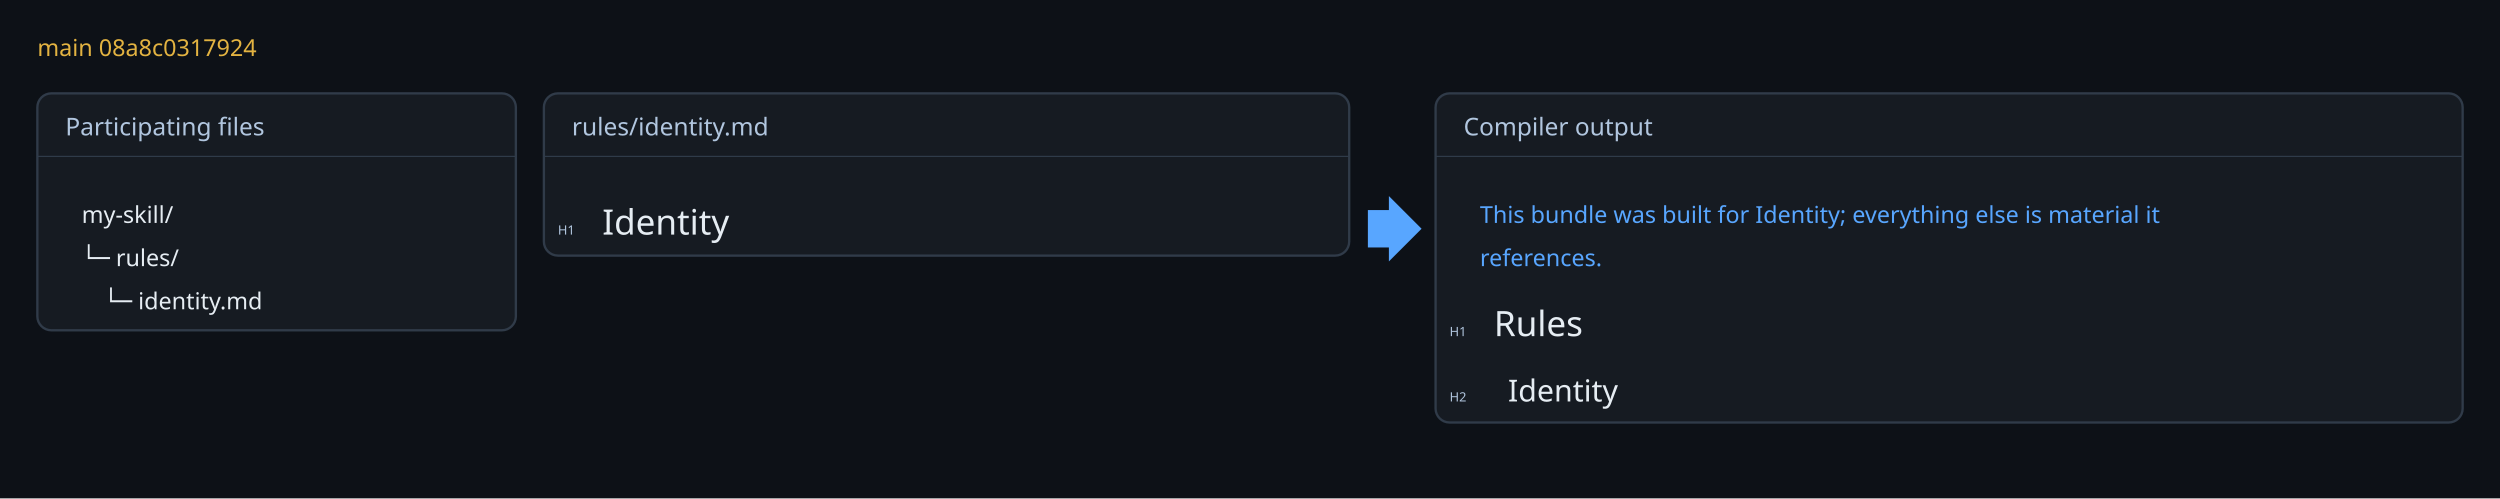
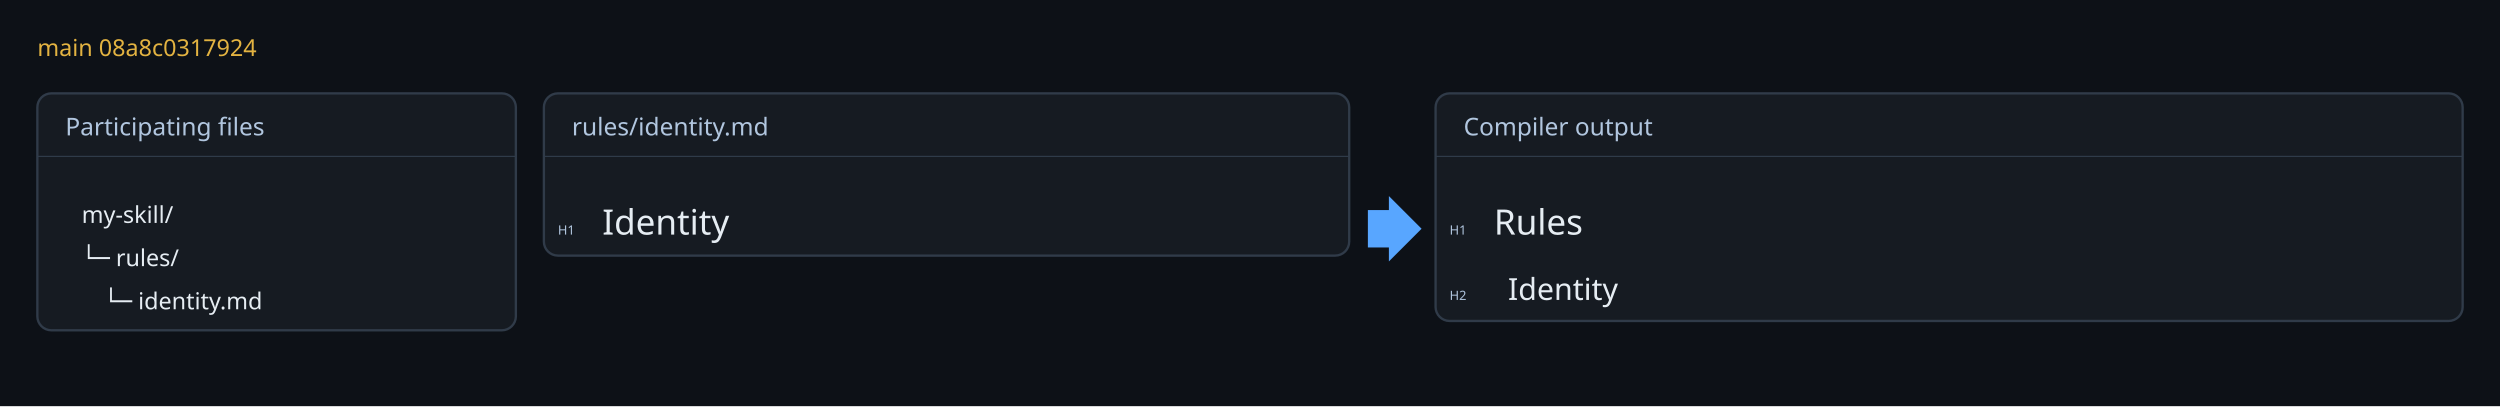
- <svg xmlns="http://www.w3.org/2000/svg" width="2142" height="427" viewBox="0 0 2142 427" role="img" aria-labelledby="title desc">
-   <rect width="2142" height="427" fill="#0d1117" />
+ <svg xmlns="http://www.w3.org/2000/svg" width="2142" height="348" viewBox="0 0 2142 348" role="img" aria-labelledby="title desc">
+   <rect width="2142" height="348" fill="#0d1117" />
  <g font-family="IBM Plex Mono" xml:space="preserve">
    <text x="32" y="48" font-size="20" fill="#e3b341" font-weight="400">main 08a8c0317924</text>
    <rect x="32" y="80" width="410" height="203" rx="12" fill="#161b22" stroke="#303b49" stroke-width="2" />
    <text x="56" y="116" font-size="21" fill="#b1c6df" font-weight="400">Participating files</text>
    <path d="M32 134 H442" stroke="#303b49" />
    <text x="70" y="191" font-size="20" fill="#e6edf3" font-weight="400">my-skill/</text>
    <text x="70" y="228" font-size="20" fill="#e6edf3" font-weight="400">└─ rules/</text>
    <text x="70" y="265" font-size="20" fill="#e6edf3" font-weight="400">   └─ identity.md</text>
    <rect x="466" y="80" width="690" height="139" rx="12" fill="#161b22" stroke="#303b49" stroke-width="2" />
    <text x="490" y="116" font-size="21" fill="#b1c6df" font-weight="400">rules/identity.md</text>
    <path d="M466 134 H1156" stroke="#303b49" />
    <text x="478" y="201" font-size="11" fill="#b1c6df" font-weight="400">H1</text>
    <text x="516" y="201" font-size="30" fill="#e6edf3" font-weight="500">Identity</text>
-     <rect x="1230" y="80" width="880" height="282" rx="12" fill="#161b22" stroke="#303b49" stroke-width="2" />
+     <rect x="1230" y="80" width="880" height="195" rx="12" fill="#161b22" stroke="#303b49" stroke-width="2" />
    <text x="1254" y="116" font-size="21" fill="#b1c6df" font-weight="400">Compiler output</text>
    <path d="M1230 134 H2110" stroke="#303b49" />
-     <text x="1268" y="191" font-size="20" fill="#58a6ff" font-weight="400">This bundle was built for Identity; everything else is material it</text>
-     <text x="1268" y="228" font-size="20" fill="#58a6ff" font-weight="400">references.</text>
-     <text x="1242" y="288" font-size="11" fill="#b1c6df" font-weight="400">H1</text>
-     <text x="1280" y="288" font-size="30" fill="#e6edf3" font-weight="500">Rules</text>
-     <text x="1242" y="344" font-size="11" fill="#b1c6df" font-weight="400">H2</text>
-     <text x="1292" y="344" font-size="26" fill="#e6edf3" font-weight="500">Identity</text>
+     <text x="1242" y="201" font-size="11" fill="#b1c6df" font-weight="400">H1</text>
+     <text x="1280" y="201" font-size="30" fill="#e6edf3" font-weight="500">Rules</text>
+     <text x="1242" y="257" font-size="11" fill="#b1c6df" font-weight="400">H2</text>
+     <text x="1292" y="257" font-size="26" fill="#e6edf3" font-weight="500">Identity</text>
    <path d="M1172 180 H1190 V168 L1218 196 L1190 224 V212 H1172Z" fill="#58a6ff" />
  </g>
</svg>
